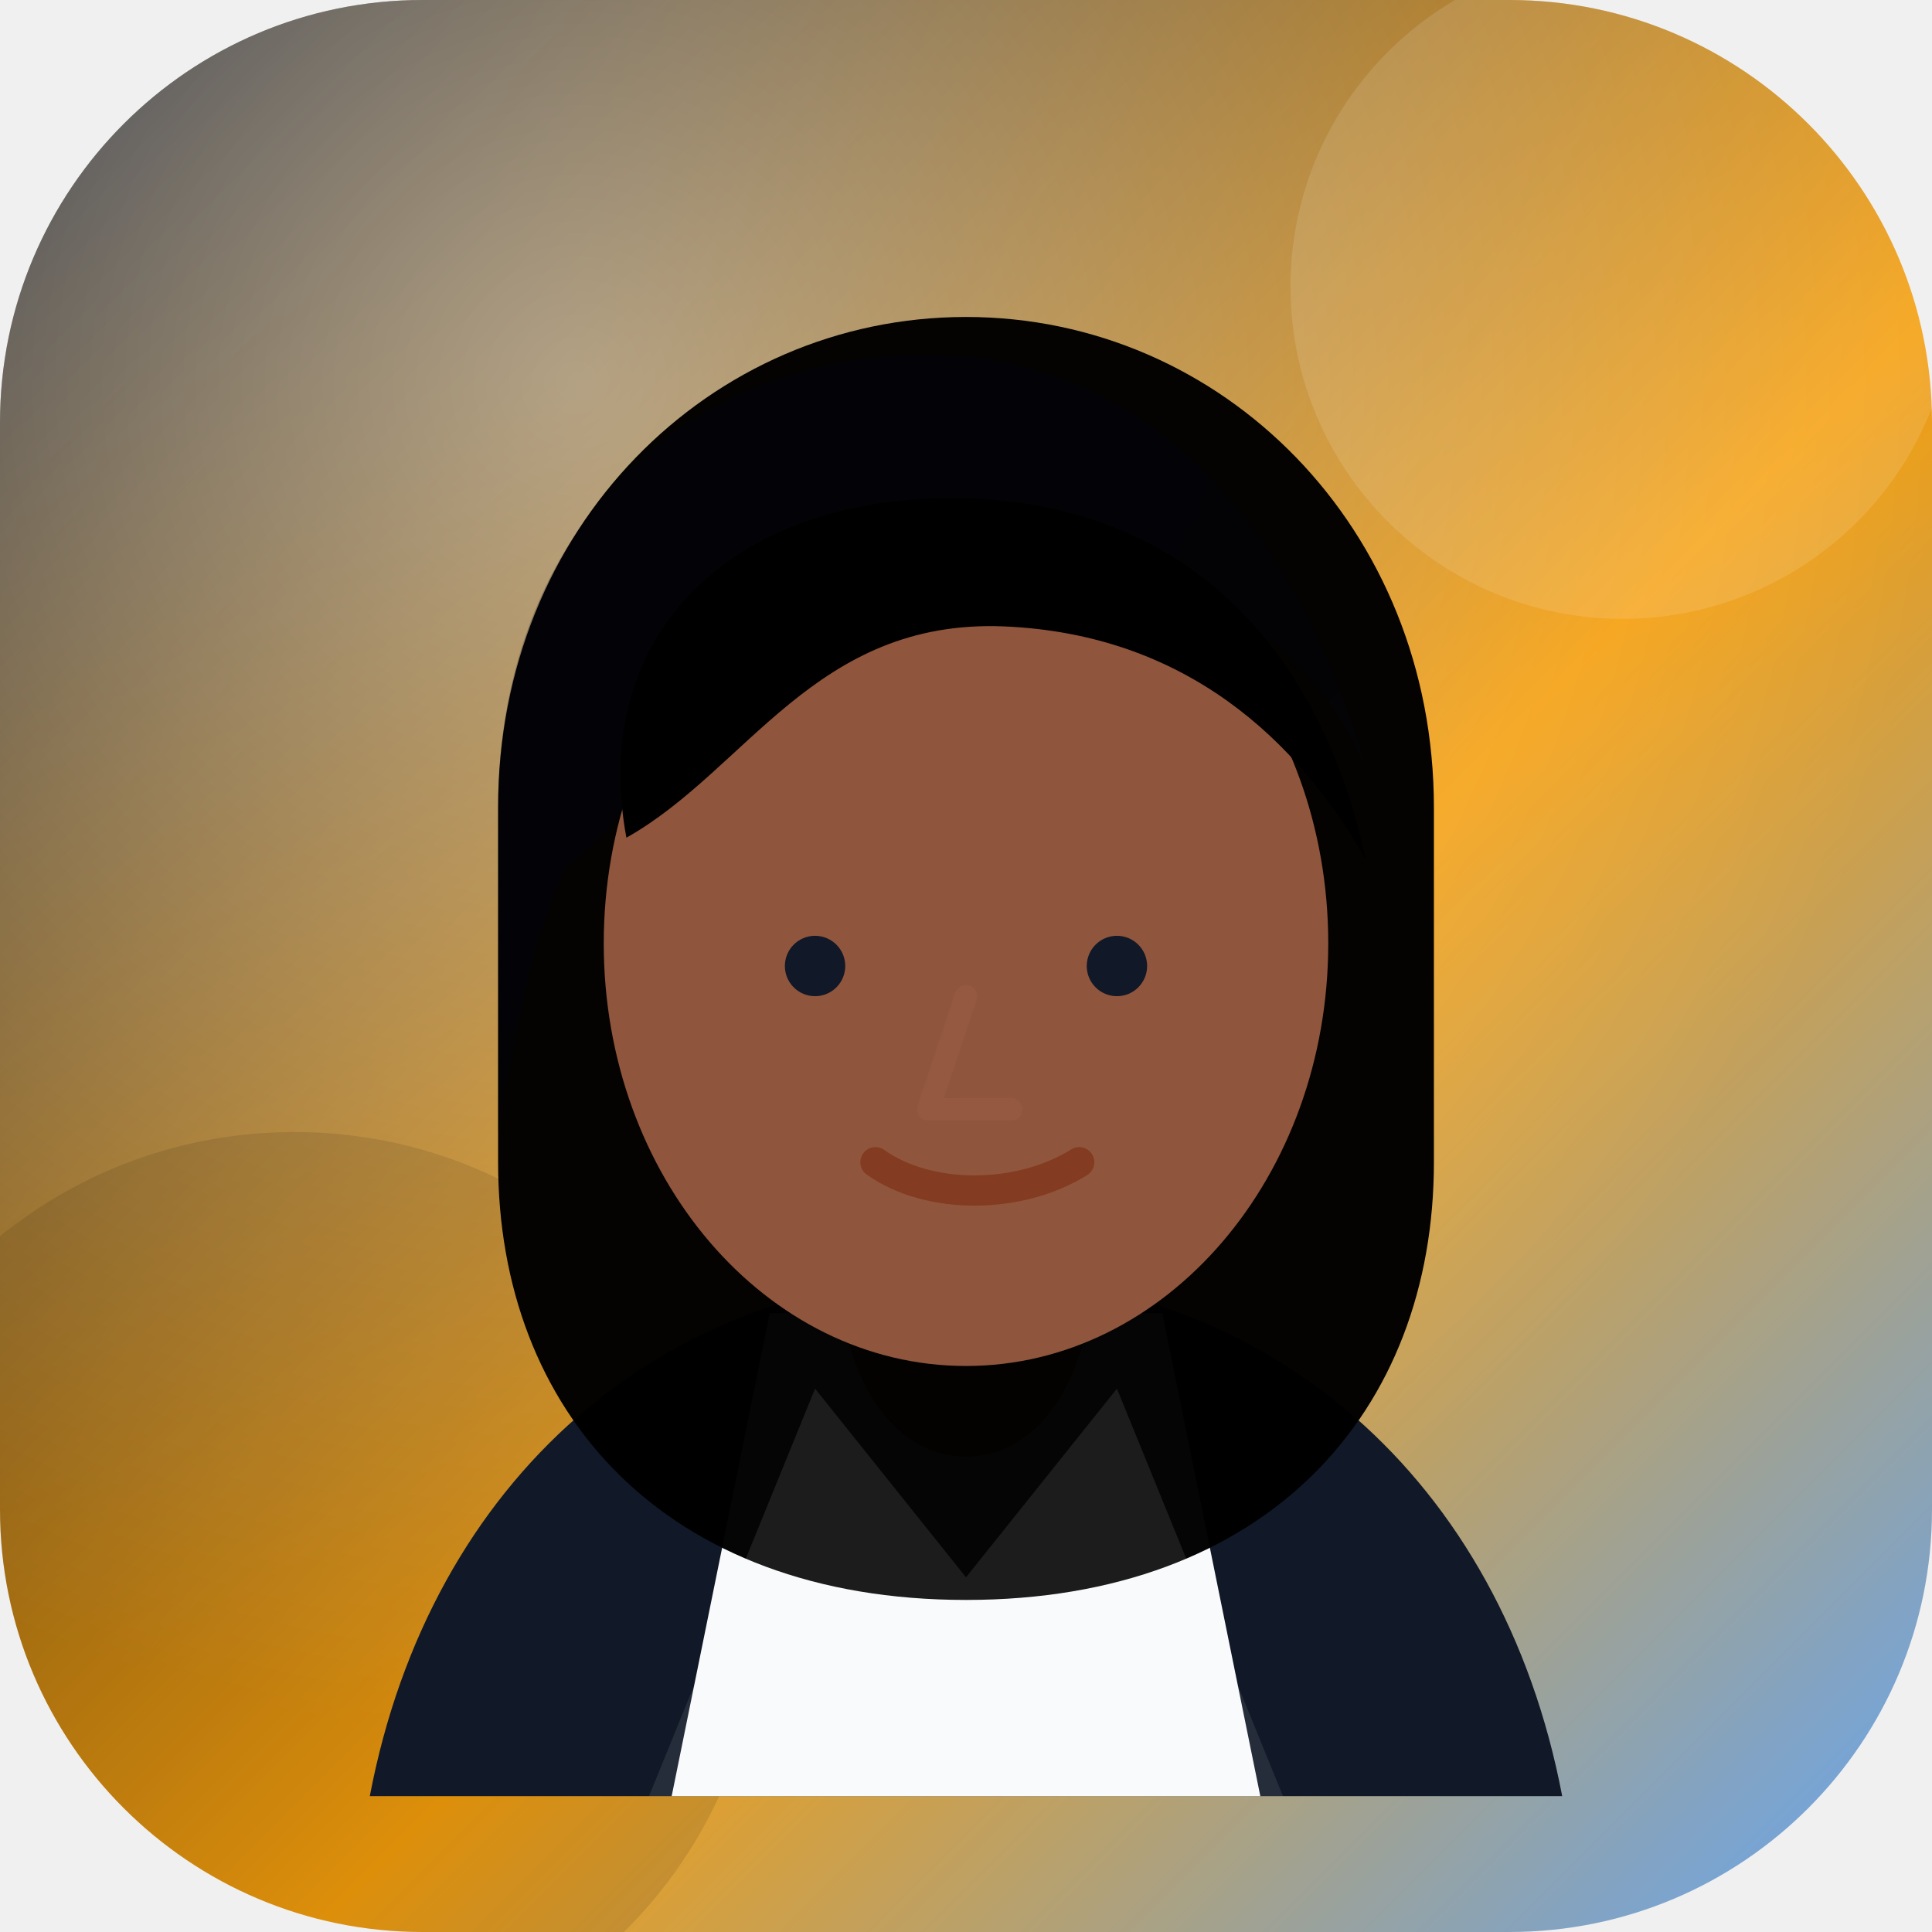
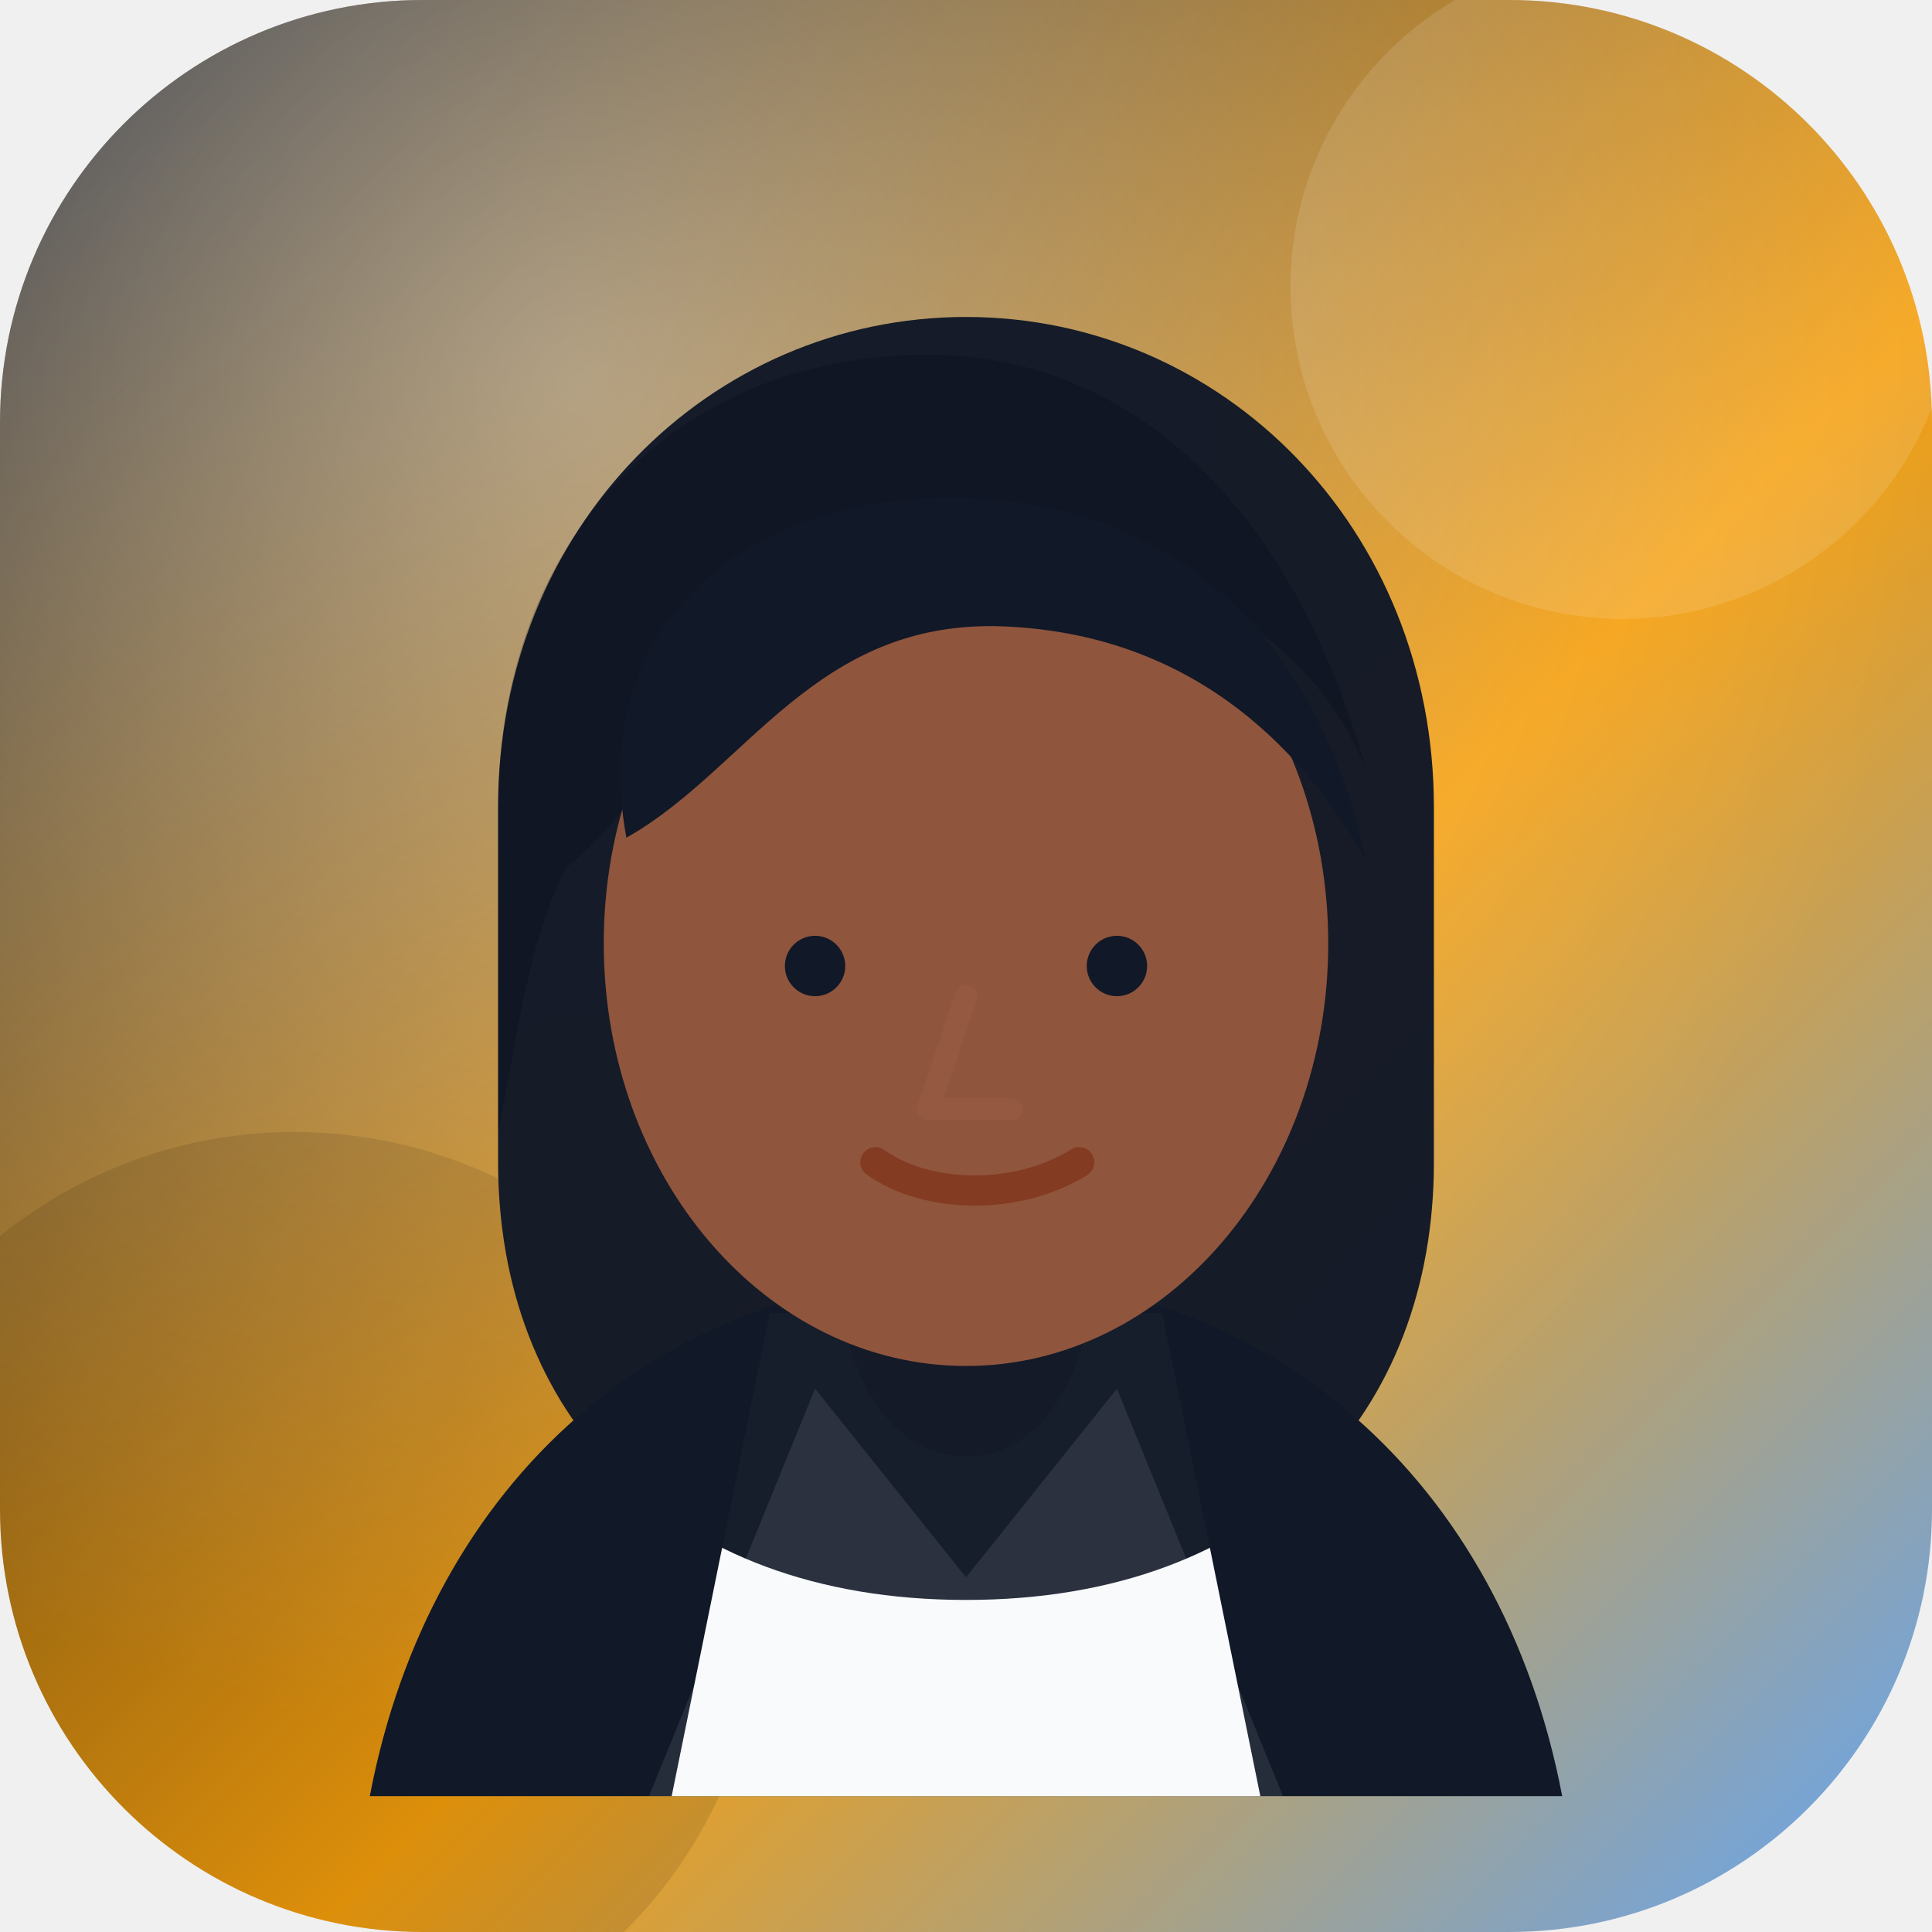
<svg xmlns="http://www.w3.org/2000/svg" viewBox="0 0 256 256" role="img" aria-label="Dilnoza Karimova profile portrait">
  <defs>
    <linearGradient id="bg" x1="0" y1="0" x2="1" y2="1">
      <stop stop-color="#111827" />
      <stop offset=".58" stop-color="#f59e0b" />
      <stop offset="1" stop-color="#60a5fa" />
    </linearGradient>
    <radialGradient id="glow" cx="30%" cy="20%" r="70%">
      <stop stop-color="#ffffff" stop-opacity=".46" />
      <stop offset="1" stop-color="#ffffff" stop-opacity="0" />
    </radialGradient>
    <clipPath id="round">
      <rect width="256" height="256" rx="56" />
    </clipPath>
  </defs>
  <g clip-path="url(#round)">
    <rect width="256" height="256" fill="url(#bg)" />
    <rect width="256" height="256" fill="url(#glow)" />
    <circle cx="215" cy="38" r="44" fill="#fff" opacity=".12" />
    <circle cx="39" cy="212" r="62" fill="#000" opacity=".10" />
    <path d="M49 238c8-42 39-69 79-69s71 27 79 69H49z" fill="#111827" />
    <path d="M102 174h52l13 64H89l13-64z" fill="#f8fafc" />
    <path d="M111 169c1 15 8 24 17 24s16-9 17-24v-13h-34v13z" fill="#8f553d" />
-     <path d="M66 107c0-37 28-65 62-65s62 28 62 65v47c0 33-22 58-62 58s-62-25-62-58z" fill="undefined" opacity=".98" />
+     <path d="M66 107c0-37 28-65 62-65s62 28 62 65v47c0 33-22 58-62 58s-62-25-62-58z" fill="#111827" opacity=".98" />
    <path d="M75 115c16-13 20-35 51-40 25-4 47 7 55 27-10-36-32-55-58-55-34 0-57 25-57 60v43c3-15 4-25 9-35z" fill="#020617" opacity=".22" />
    <ellipse cx="128" cy="125" rx="48" ry="56" fill="#8f553d" />
-     <path d="M83 111c16-9 25-29 50-28 24 1 39 15 48 31-6-28-24-48-55-48-29 0-48 18-43 45z" fill="undefined" />
+     <path d="M83 111c16-9 25-29 50-28 24 1 39 15 48 31-6-28-24-48-55-48-29 0-48 18-43 45z" fill="#111827" />
    <circle cx="108" cy="128" r="4" fill="#111827" />
    <circle cx="148" cy="128" r="4" fill="#111827" />
    <path d="M128 132l-5 15h11" stroke="#9a5f45" stroke-width="3" stroke-linecap="round" stroke-linejoin="round" fill="none" opacity=".42" />
    <path d="M116 154c7 5 19 5 27 0" stroke="#7c2d12" stroke-width="4" stroke-linecap="round" fill="none" opacity=".66" />
    <path d="M86 238l22-54 20 25 20-25 22 54H86z" fill="#ffffff" opacity=".09" />
  </g>
</svg>
